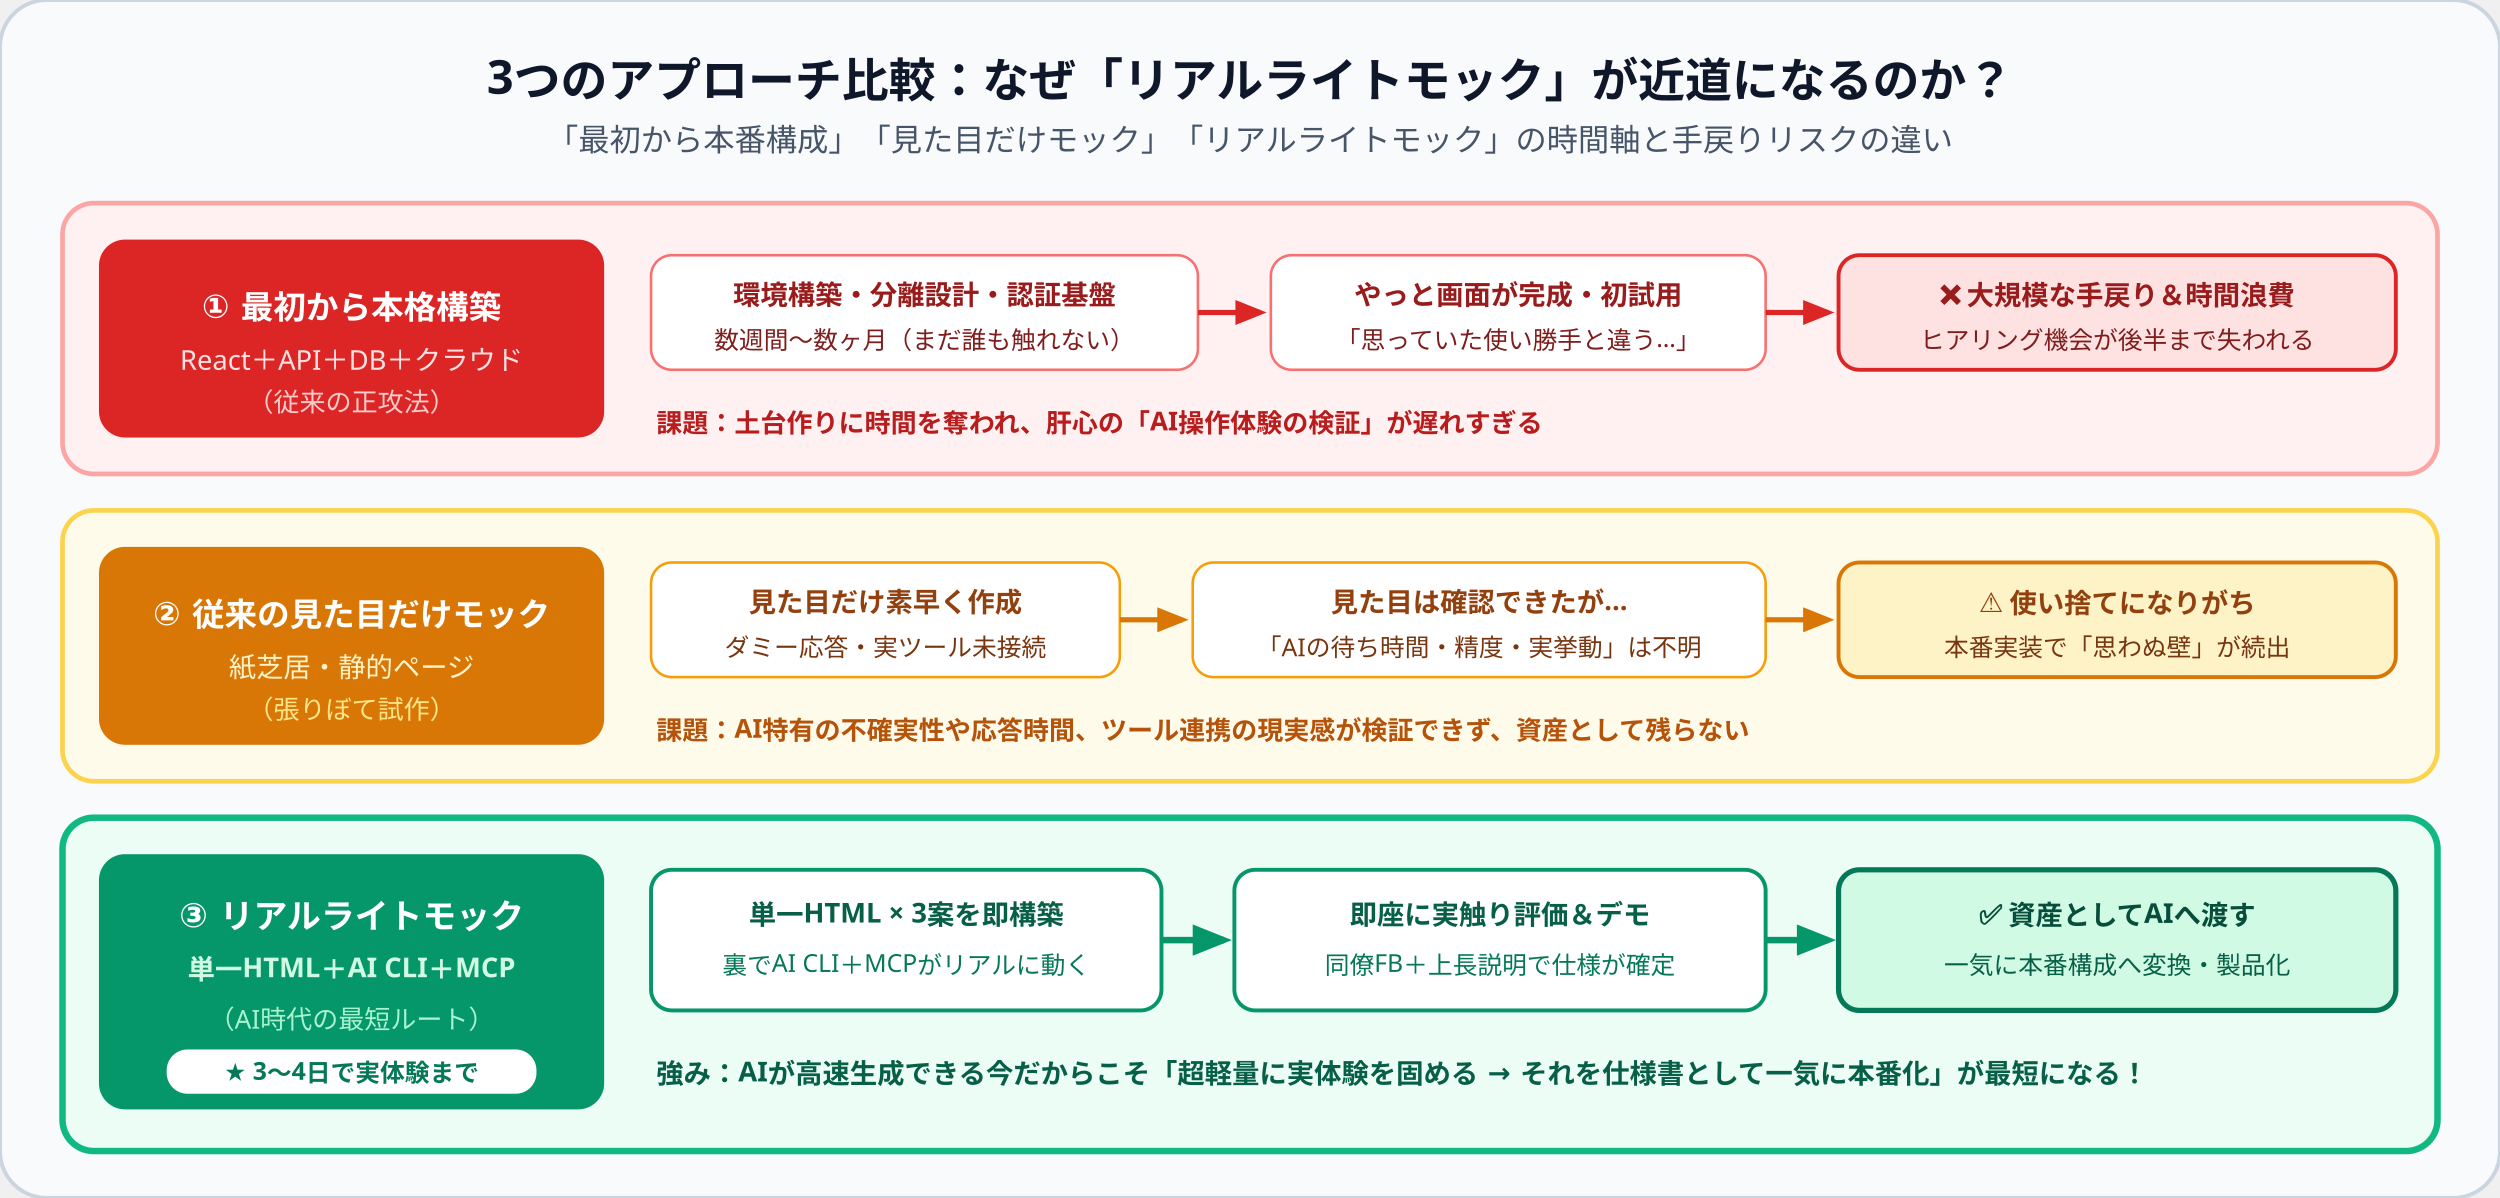
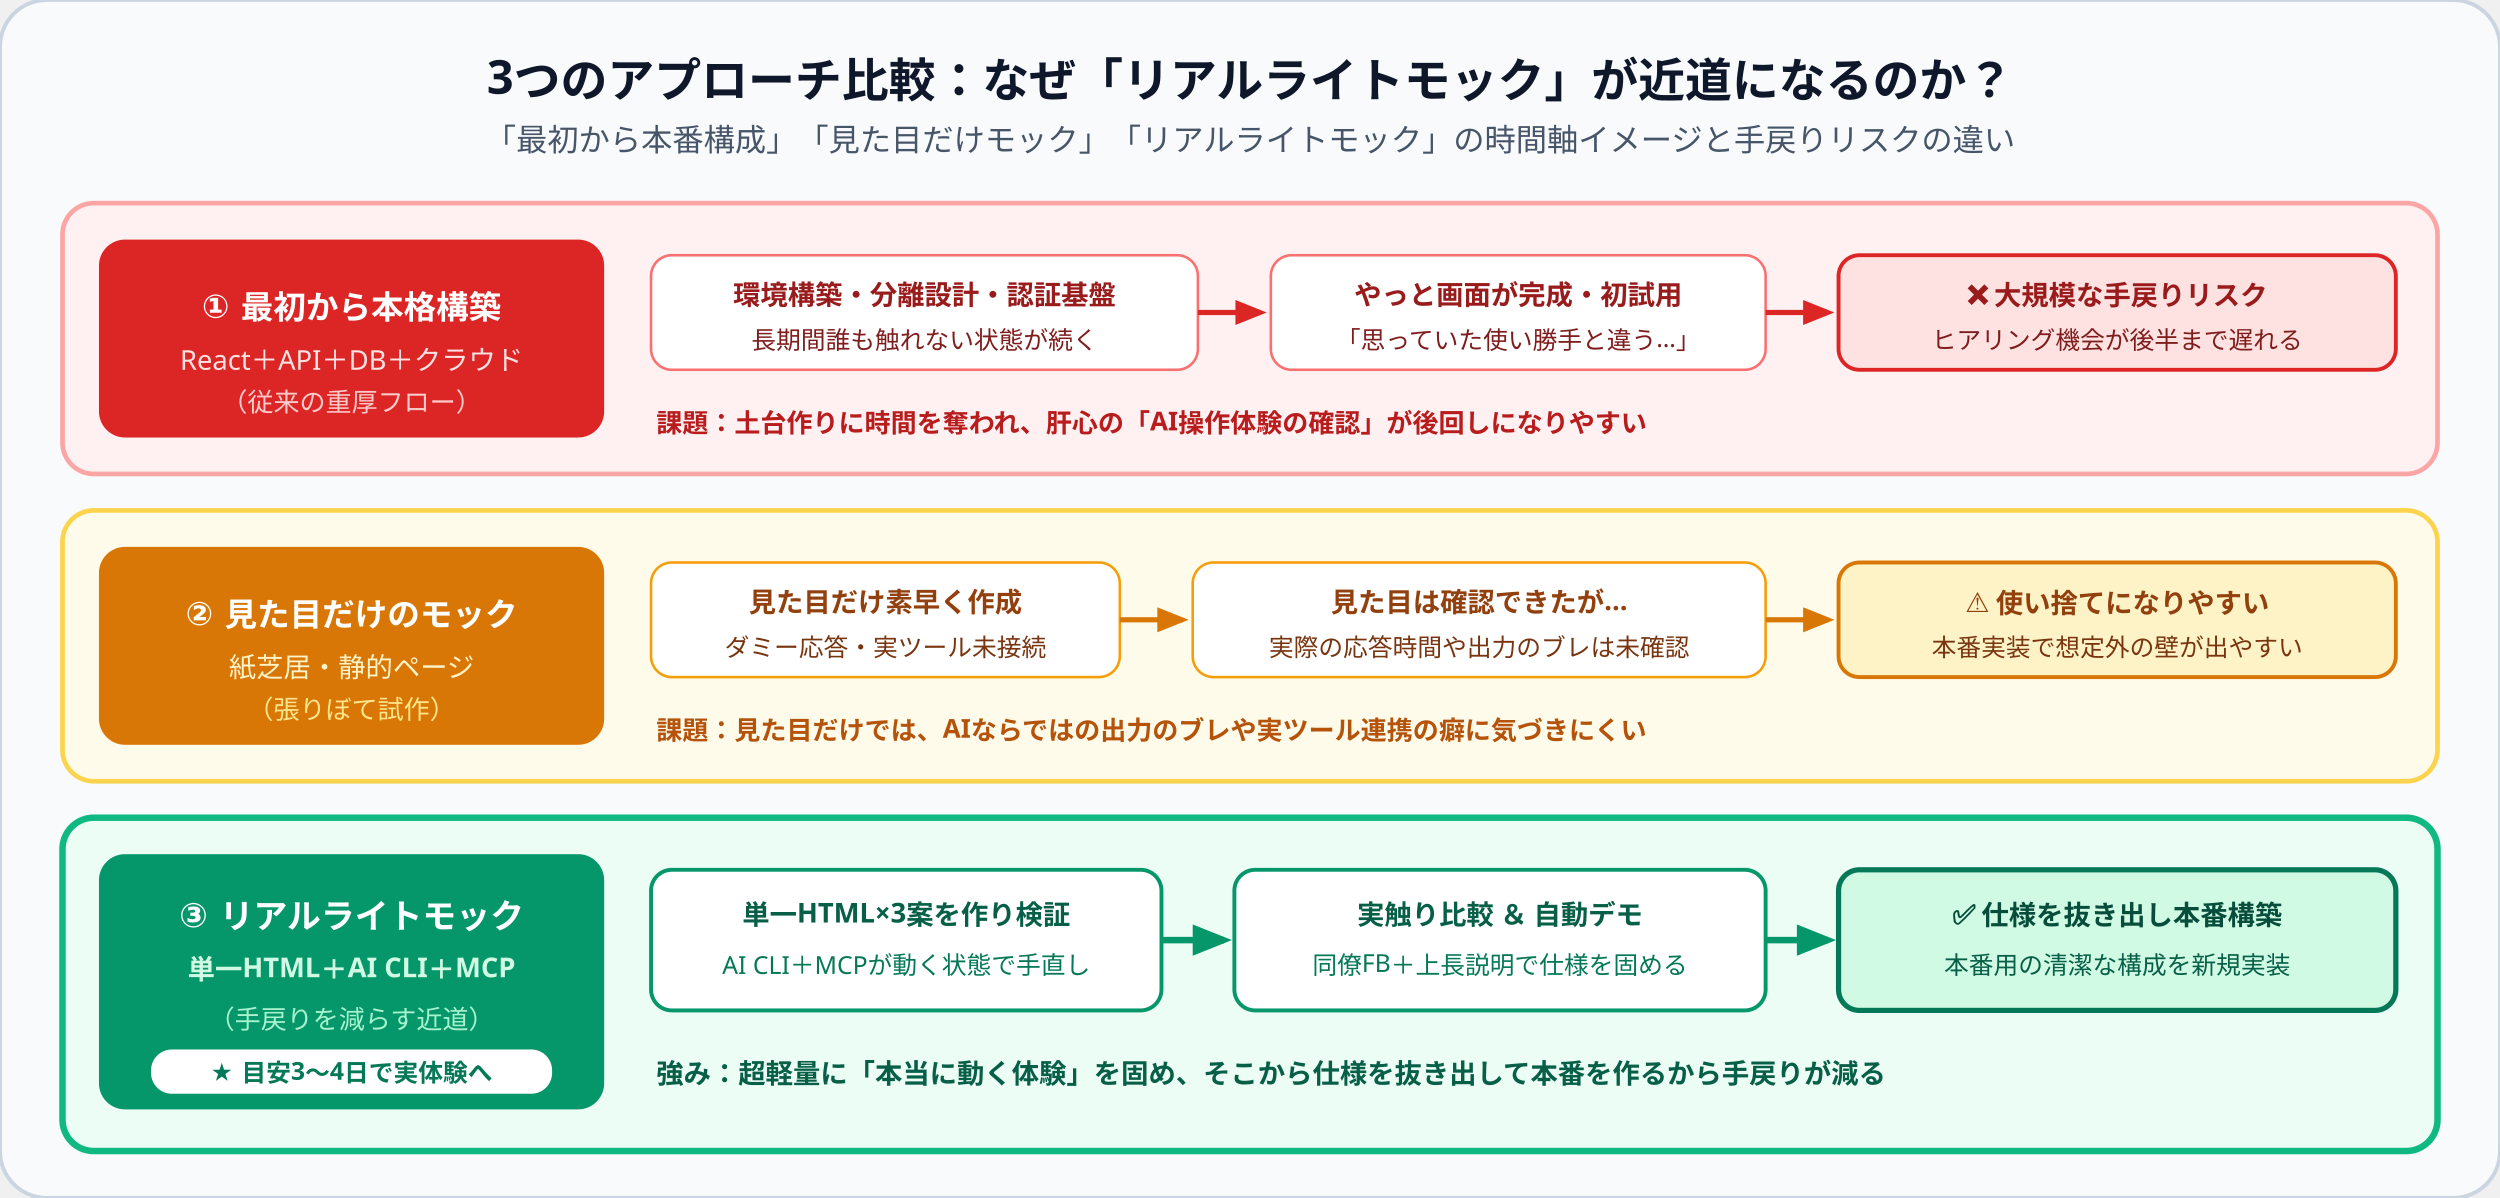
<svg xmlns="http://www.w3.org/2000/svg" viewBox="0 0 960 460" role="img" aria-label="従来の開発手法とリアルライトモック手法の比較図">
  <defs>
    <marker id="arrRed" viewBox="0 0 10 10" refX="8" refY="5" markerWidth="6" markerHeight="6" orient="auto">
      <path d="M 0 1 L 10 5 L 0 9 z" fill="#dc2626" />
    </marker>
    <marker id="arrAmber" viewBox="0 0 10 10" refX="8" refY="5" markerWidth="6" markerHeight="6" orient="auto">
      <path d="M 0 1 L 10 5 L 0 9 z" fill="#d97706" />
    </marker>
    <marker id="arrGreen" viewBox="0 0 10 10" refX="8" refY="5" markerWidth="6" markerHeight="6" orient="auto">
      <path d="M 0 1 L 10 5 L 0 9 z" fill="#059669" />
    </marker>
  </defs>
  <rect width="960" height="460" rx="18" fill="#f8fafc" stroke="#cbd5e1" stroke-width="1.5" />
  <text x="480" y="36" text-anchor="middle" font-size="18" font-weight="800" fill="#0f172a" font-family="BIZ UDPGothic, Yu Gothic UI, sans-serif">3つのアプローチ比較：なぜ「リアルライトモック」が近道になるのか？</text>
-   <text x="480" y="58" text-anchor="middle" font-size="12" fill="#475569" font-family="BIZ UDPGothic, Yu Gothic UI, sans-serif">「最初から本番構成」「見た目だけモック」「リアルライトモック」の時間軸と手戻りリスクの違い</text>
+   <text x="480" y="58" text-anchor="middle" font-size="12" fill="#475569" font-family="BIZ UDPGothic, Yu Gothic UI, sans-serif">「最初から本番構成」「見た目だけモック」「リアルライトモック」の時間軸イメージと手戻りリスクの違い</text>
  <rect x="24" y="78" width="912" height="104" rx="12" fill="#fff1f2" stroke="#fca5a5" stroke-width="1.8" />
  <rect x="38" y="92" width="194" height="76" rx="10" fill="#dc2626" />
  <text x="135" y="122" text-anchor="middle" font-size="12.5" font-weight="800" fill="#ffffff" font-family="BIZ UDPGothic, sans-serif">① 最初から本格構築</text>
  <text x="135" y="142" text-anchor="middle" font-size="10.5" fill="#fee2e2" font-family="BIZ UDPGothic, sans-serif">React＋API＋DB＋クラウド</text>
-   <text x="135" y="158" text-anchor="middle" font-size="10" fill="#fecaca" font-family="BIZ UDPGothic, sans-serif">（従来の正攻法）</text>
+   <text x="135" y="158" text-anchor="middle" font-size="10" fill="#fecaca" font-family="BIZ UDPGothic, sans-serif">（従来の重厚フロー）</text>
  <rect x="250" y="98" width="210" height="44" rx="8" fill="#ffffff" stroke="#f87171" />
  <text x="355" y="117" text-anchor="middle" font-size="10.5" font-weight="700" fill="#991b1b" font-family="BIZ UDPGothic, sans-serif">環境構築・分離設計・認証基盤</text>
-   <text x="355" y="134" text-anchor="middle" font-size="9.5" fill="#7f1d1d" font-family="BIZ UDPGothic, sans-serif">数週間〜数ヶ月（まだ誰も触れない）</text>
+   <text x="355" y="134" text-anchor="middle" font-size="9.5" fill="#7f1d1d" font-family="BIZ UDPGothic, sans-serif">長期間誰も触れない状態が続く</text>
  <line x1="460" y1="120" x2="484" y2="120" stroke="#dc2626" stroke-width="2" marker-end="url(#arrRed)" />
  <rect x="488" y="98" width="190" height="44" rx="8" fill="#ffffff" stroke="#f87171" />
  <text x="583" y="117" text-anchor="middle" font-size="10.5" font-weight="700" fill="#991b1b" font-family="BIZ UDPGothic, sans-serif">やっと画面が完成・初試用</text>
  <text x="583" y="134" text-anchor="middle" font-size="9.5" fill="#7f1d1d" font-family="BIZ UDPGothic, sans-serif">「思っていた使い勝手と違う…」</text>
  <line x1="678" y1="120" x2="702" y2="120" stroke="#dc2626" stroke-width="2" marker-end="url(#arrRed)" />
  <rect x="706" y="98" width="214" height="44" rx="8" fill="#fee2e2" stroke="#dc2626" stroke-width="1.5" />
-   <text x="813" y="117" text-anchor="middle" font-size="10.5" font-weight="800" fill="#991b1b" font-family="BIZ UDPGothic, sans-serif">❌ 大規模な手戻り＆時間浪費</text>
-   <text x="813" y="134" text-anchor="middle" font-size="9.5" fill="#7f1d1d" font-family="BIZ UDPGothic, sans-serif">ヒアリング機会が後半まで失われる</text>
-   <text x="252" y="166" font-size="10" font-weight="700" fill="#b91c1c" font-family="BIZ UDPGothic, sans-serif">課題：土台作りに時間を奪われ、肝心の「AI操作体験の検証」が遅れすぎる</text>
+   <text x="813" y="117" text-anchor="middle" font-size="10.5" font-weight="800" fill="#991b1b" font-family="BIZ UDPGothic, sans-serif">❌ 大規模な手戻りリスク</text>
+   <text x="813" y="134" text-anchor="middle" font-size="9.5" fill="#7f1d1d" font-family="BIZ UDPGothic, sans-serif">ヒアリング機会が後半まで遅れる</text>
+   <text x="252" y="166" font-size="10" font-weight="700" fill="#b91c1c" font-family="BIZ UDPGothic, sans-serif">課題：土台作りに時間を奪われ、肝心の「AI操作体験の確認」が後回しになりやすい</text>
  <rect x="24" y="196" width="912" height="104" rx="12" fill="#fffbeb" stroke="#fcd34d" stroke-width="1.8" />
  <rect x="38" y="210" width="194" height="76" rx="10" fill="#d97706" />
-   <text x="135" y="240" text-anchor="middle" font-size="12.5" font-weight="800" fill="#ffffff" font-family="BIZ UDPGothic, sans-serif">② 従来の見た目だけモック</text>
+   <text x="135" y="240" text-anchor="middle" font-size="12.5" font-weight="800" fill="#ffffff" font-family="BIZ UDPGothic, sans-serif">② 見た目だけのモック</text>
  <text x="135" y="260" text-anchor="middle" font-size="10.5" fill="#fef3c7" font-family="BIZ UDPGothic, sans-serif">紙芝居・静的ページ</text>
  <text x="135" y="276" text-anchor="middle" font-size="10" fill="#fde68a" font-family="BIZ UDPGothic, sans-serif">（張りぼて試作）</text>
  <rect x="250" y="216" width="180" height="44" rx="8" fill="#ffffff" stroke="#f59e0b" />
  <text x="340" y="235" text-anchor="middle" font-size="10.5" font-weight="700" fill="#92400e" font-family="BIZ UDPGothic, sans-serif">見た目だけ素早く作成</text>
  <text x="340" y="252" text-anchor="middle" font-size="9.5" fill="#78350f" font-family="BIZ UDPGothic, sans-serif">ダミー応答・実ツール未接続</text>
  <line x1="430" y1="238" x2="454" y2="238" stroke="#d97706" stroke-width="2" marker-end="url(#arrAmber)" />
  <rect x="458" y="216" width="220" height="44" rx="8" fill="#ffffff" stroke="#f59e0b" />
  <text x="568" y="235" text-anchor="middle" font-size="10.5" font-weight="700" fill="#92400e" font-family="BIZ UDPGothic, sans-serif">見た目は確認できたが…</text>
-   <text x="568" y="252" text-anchor="middle" font-size="9.5" fill="#78350f" font-family="BIZ UDPGothic, sans-serif">「AIの待ち時間・精度・実挙動」は不明</text>
+   <text x="568" y="252" text-anchor="middle" font-size="9.5" fill="#78350f" font-family="BIZ UDPGothic, sans-serif">実際の応答時間や出力のブレは未確認</text>
  <line x1="678" y1="238" x2="702" y2="238" stroke="#d97706" stroke-width="2" marker-end="url(#arrAmber)" />
  <rect x="706" y="216" width="214" height="44" rx="8" fill="#fef3c7" stroke="#d97706" stroke-width="1.5" />
-   <text x="813" y="235" text-anchor="middle" font-size="10.5" font-weight="800" fill="#92400e" font-family="BIZ UDPGothic, sans-serif">⚠️ 使い捨てになりがち</text>
-   <text x="813" y="252" text-anchor="middle" font-size="9.5" fill="#78350f" font-family="BIZ UDPGothic, sans-serif">本番実装で「思わぬ壁」が続出</text>
-   <text x="252" y="284" font-size="10" font-weight="700" fill="#b45309" font-family="BIZ UDPGothic, sans-serif">課題：AI特有の不確実性や応答時間、ツール連携の現実感が検証できず、資産として残らない</text>
+   <text x="813" y="235" text-anchor="middle" font-size="10.5" font-weight="800" fill="#92400e" font-family="BIZ UDPGothic, sans-serif">⚠️ 使い捨てになりやすい</text>
+   <text x="813" y="252" text-anchor="middle" font-size="9.5" fill="#78350f" font-family="BIZ UDPGothic, sans-serif">本番実装で想定外の壁が出やすい</text>
+   <text x="252" y="284" font-size="10" font-weight="700" fill="#b45309" font-family="BIZ UDPGothic, sans-serif">課題：見た目だけでは、AIならではの出力のブレや実ツール連携の癖に気づきにくい</text>
  <rect x="24" y="314" width="912" height="128" rx="12" fill="#ecfdf5" stroke="#10b981" stroke-width="2.5" />
  <rect x="38" y="328" width="194" height="98" rx="10" fill="#059669" />
  <text x="135" y="356" text-anchor="middle" font-size="13" font-weight="800" fill="#ffffff" font-family="BIZ UDPGothic, sans-serif">③ リアルライトモック</text>
  <text x="135" y="376" text-anchor="middle" font-size="10.5" font-weight="700" fill="#d1fae5" font-family="BIZ UDPGothic, sans-serif">単一HTML＋AI CLI＋MCP</text>
-   <text x="135" y="395" text-anchor="middle" font-size="10" fill="#a7f3d0" font-family="BIZ UDPGothic, sans-serif">（AI時代の最短ルート）</text>
-   <rect x="64" y="403" width="142" height="17" rx="8" fill="#ffffff" />
-   <text x="135" y="415" text-anchor="middle" font-size="9.5" font-weight="800" fill="#047857" font-family="BIZ UDPGothic, sans-serif">★ 3〜4日で実体験まで</text>
+   <text x="135" y="395" text-anchor="middle" font-size="10" fill="#a7f3d0" font-family="BIZ UDPGothic, sans-serif">（手戻りを減らす近道）</text>
+   <rect x="58" y="403" width="154" height="17" rx="8" fill="#ffffff" />
+   <text x="135" y="415" text-anchor="middle" font-size="9.5" font-weight="800" fill="#047857" font-family="BIZ UDPGothic, sans-serif">★ 目安3〜4日で実体験へ</text>
  <rect x="250" y="334" width="196" height="54" rx="8" fill="#ffffff" stroke="#059669" stroke-width="1.5" />
-   <text x="348" y="355" text-anchor="middle" font-size="10.5" font-weight="800" fill="#065f46" font-family="BIZ UDPGothic, sans-serif">単一HTML × 3案を即構築</text>
-   <text x="348" y="374" text-anchor="middle" font-size="9.5" fill="#047857" font-family="BIZ UDPGothic, sans-serif">裏でAI CLI＋MCPがリアルに動く</text>
+   <text x="348" y="355" text-anchor="middle" font-size="10.5" font-weight="800" fill="#065f46" font-family="BIZ UDPGothic, sans-serif">単一HTML×3案を作り検証</text>
+   <text x="348" y="374" text-anchor="middle" font-size="9.5" fill="#047857" font-family="BIZ UDPGothic, sans-serif">AI CLI＋MCPが動く状態で手直し</text>
  <line x1="446" y1="361" x2="470" y2="361" stroke="#059669" stroke-width="2.5" marker-end="url(#arrGreen)" />
  <rect x="474" y="334" width="204" height="54" rx="8" fill="#ffffff" stroke="#059669" stroke-width="1.5" />
-   <text x="576" y="355" text-anchor="middle" font-size="10.5" font-weight="800" fill="#065f46" font-family="BIZ UDPGothic, sans-serif">即座に実触り評価＆デモ</text>
-   <text x="576" y="374" text-anchor="middle" font-size="9.5" fill="#047857" font-family="BIZ UDPGothic, sans-serif">同僚FB＋上長説明で仕様が確定</text>
+   <text x="576" y="355" text-anchor="middle" font-size="10.5" font-weight="800" fill="#065f46" font-family="BIZ UDPGothic, sans-serif">実触り比較 ＆ 自動デモ</text>
+   <text x="576" y="374" text-anchor="middle" font-size="9.5" fill="#047857" font-family="BIZ UDPGothic, sans-serif">同僚FB＋上長説明で仕様を固める</text>
  <line x1="678" y1="361" x2="702" y2="361" stroke="#059669" stroke-width="2.5" marker-end="url(#arrGreen)" />
  <rect x="706" y="334" width="214" height="54" rx="8" fill="#d1fae5" stroke="#047857" stroke-width="2" />
-   <text x="813" y="355" text-anchor="middle" font-size="10.5" font-weight="800" fill="#064e3b" font-family="BIZ UDPGothic, sans-serif">✅ 資産としてAIへ渡す</text>
-   <text x="813" y="374" text-anchor="middle" font-size="9.5" fill="#065f46" font-family="BIZ UDPGothic, sans-serif">一気に本番構成へ変換・製品化</text>
-   <text x="252" y="416" font-size="10.5" font-weight="800" fill="#065f46" font-family="BIZ UDPGothic, sans-serif">強み：AIが高速生成できる今だからこそ「超軽量に実体験を固める → それを仕様書として一気に本番化」が最短になる！</text>
+   <text x="813" y="355" text-anchor="middle" font-size="10.5" font-weight="800" fill="#064e3b" font-family="BIZ UDPGothic, sans-serif">✅ 仕様を抜き出し本番構築</text>
+   <text x="813" y="374" text-anchor="middle" font-size="9.5" fill="#065f46" font-family="BIZ UDPGothic, sans-serif">本番用の清潔な構成を新規実装</text>
+   <text x="252" y="416" font-size="10.5" font-weight="800" fill="#065f46" font-family="BIZ UDPGothic, sans-serif">強み：超軽量に「本当に動く体験」を固め、そこから仕様を抜き出して本番を作るから手戻りが減る</text>
</svg>
